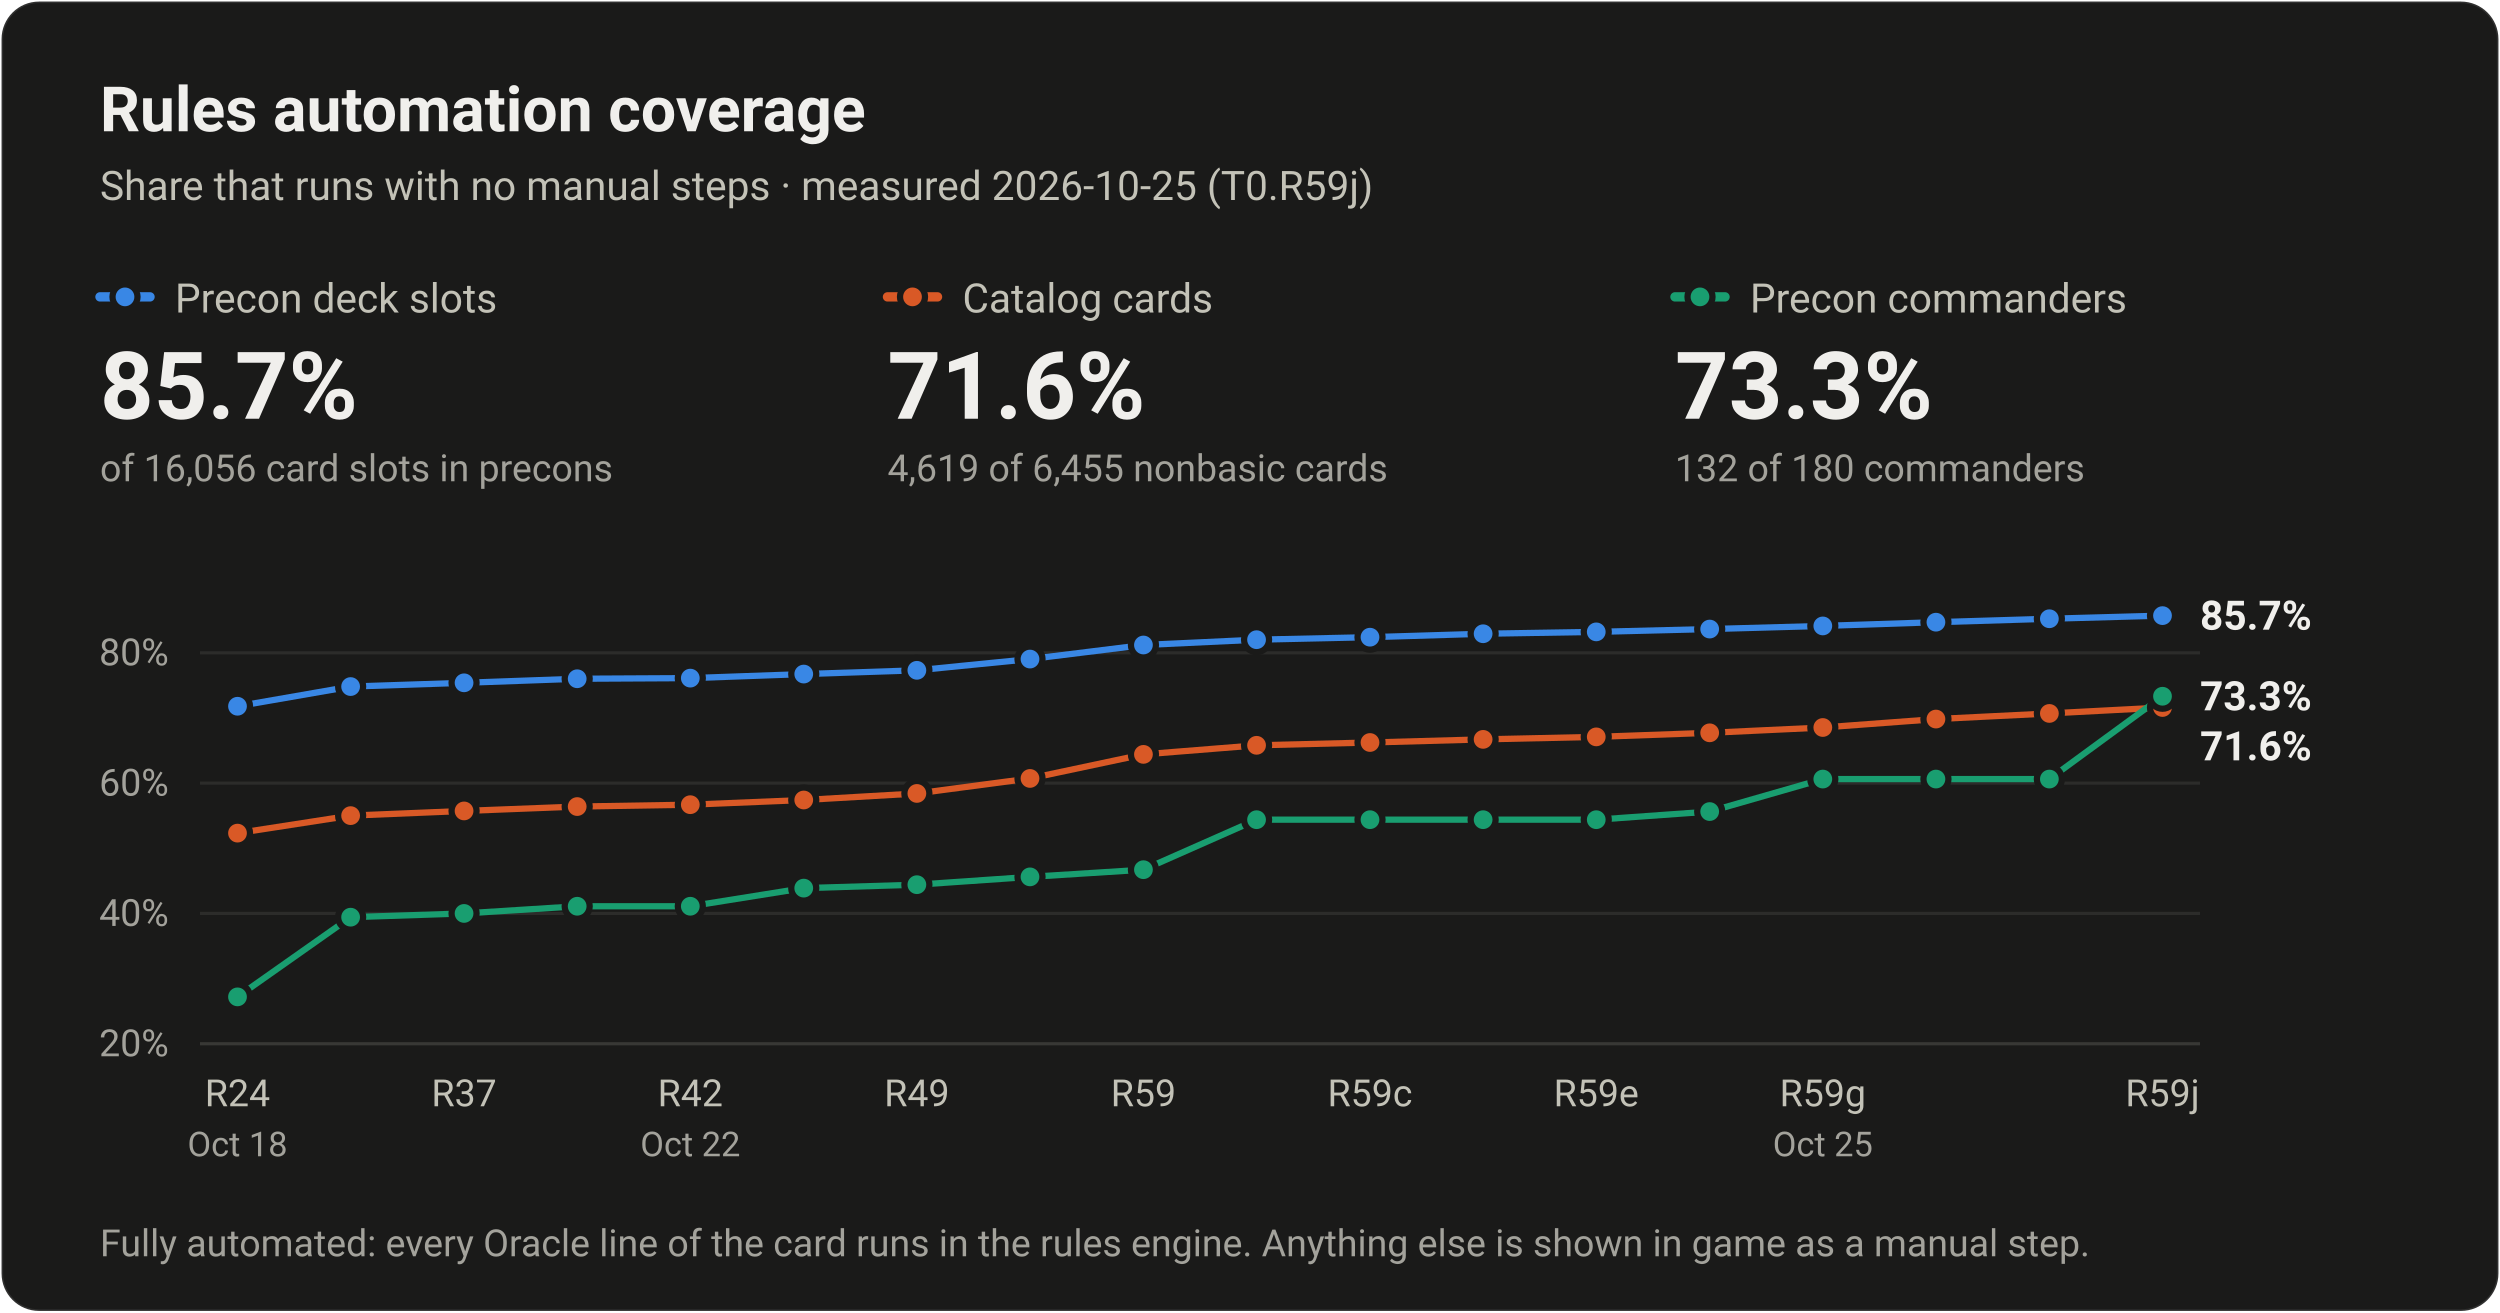
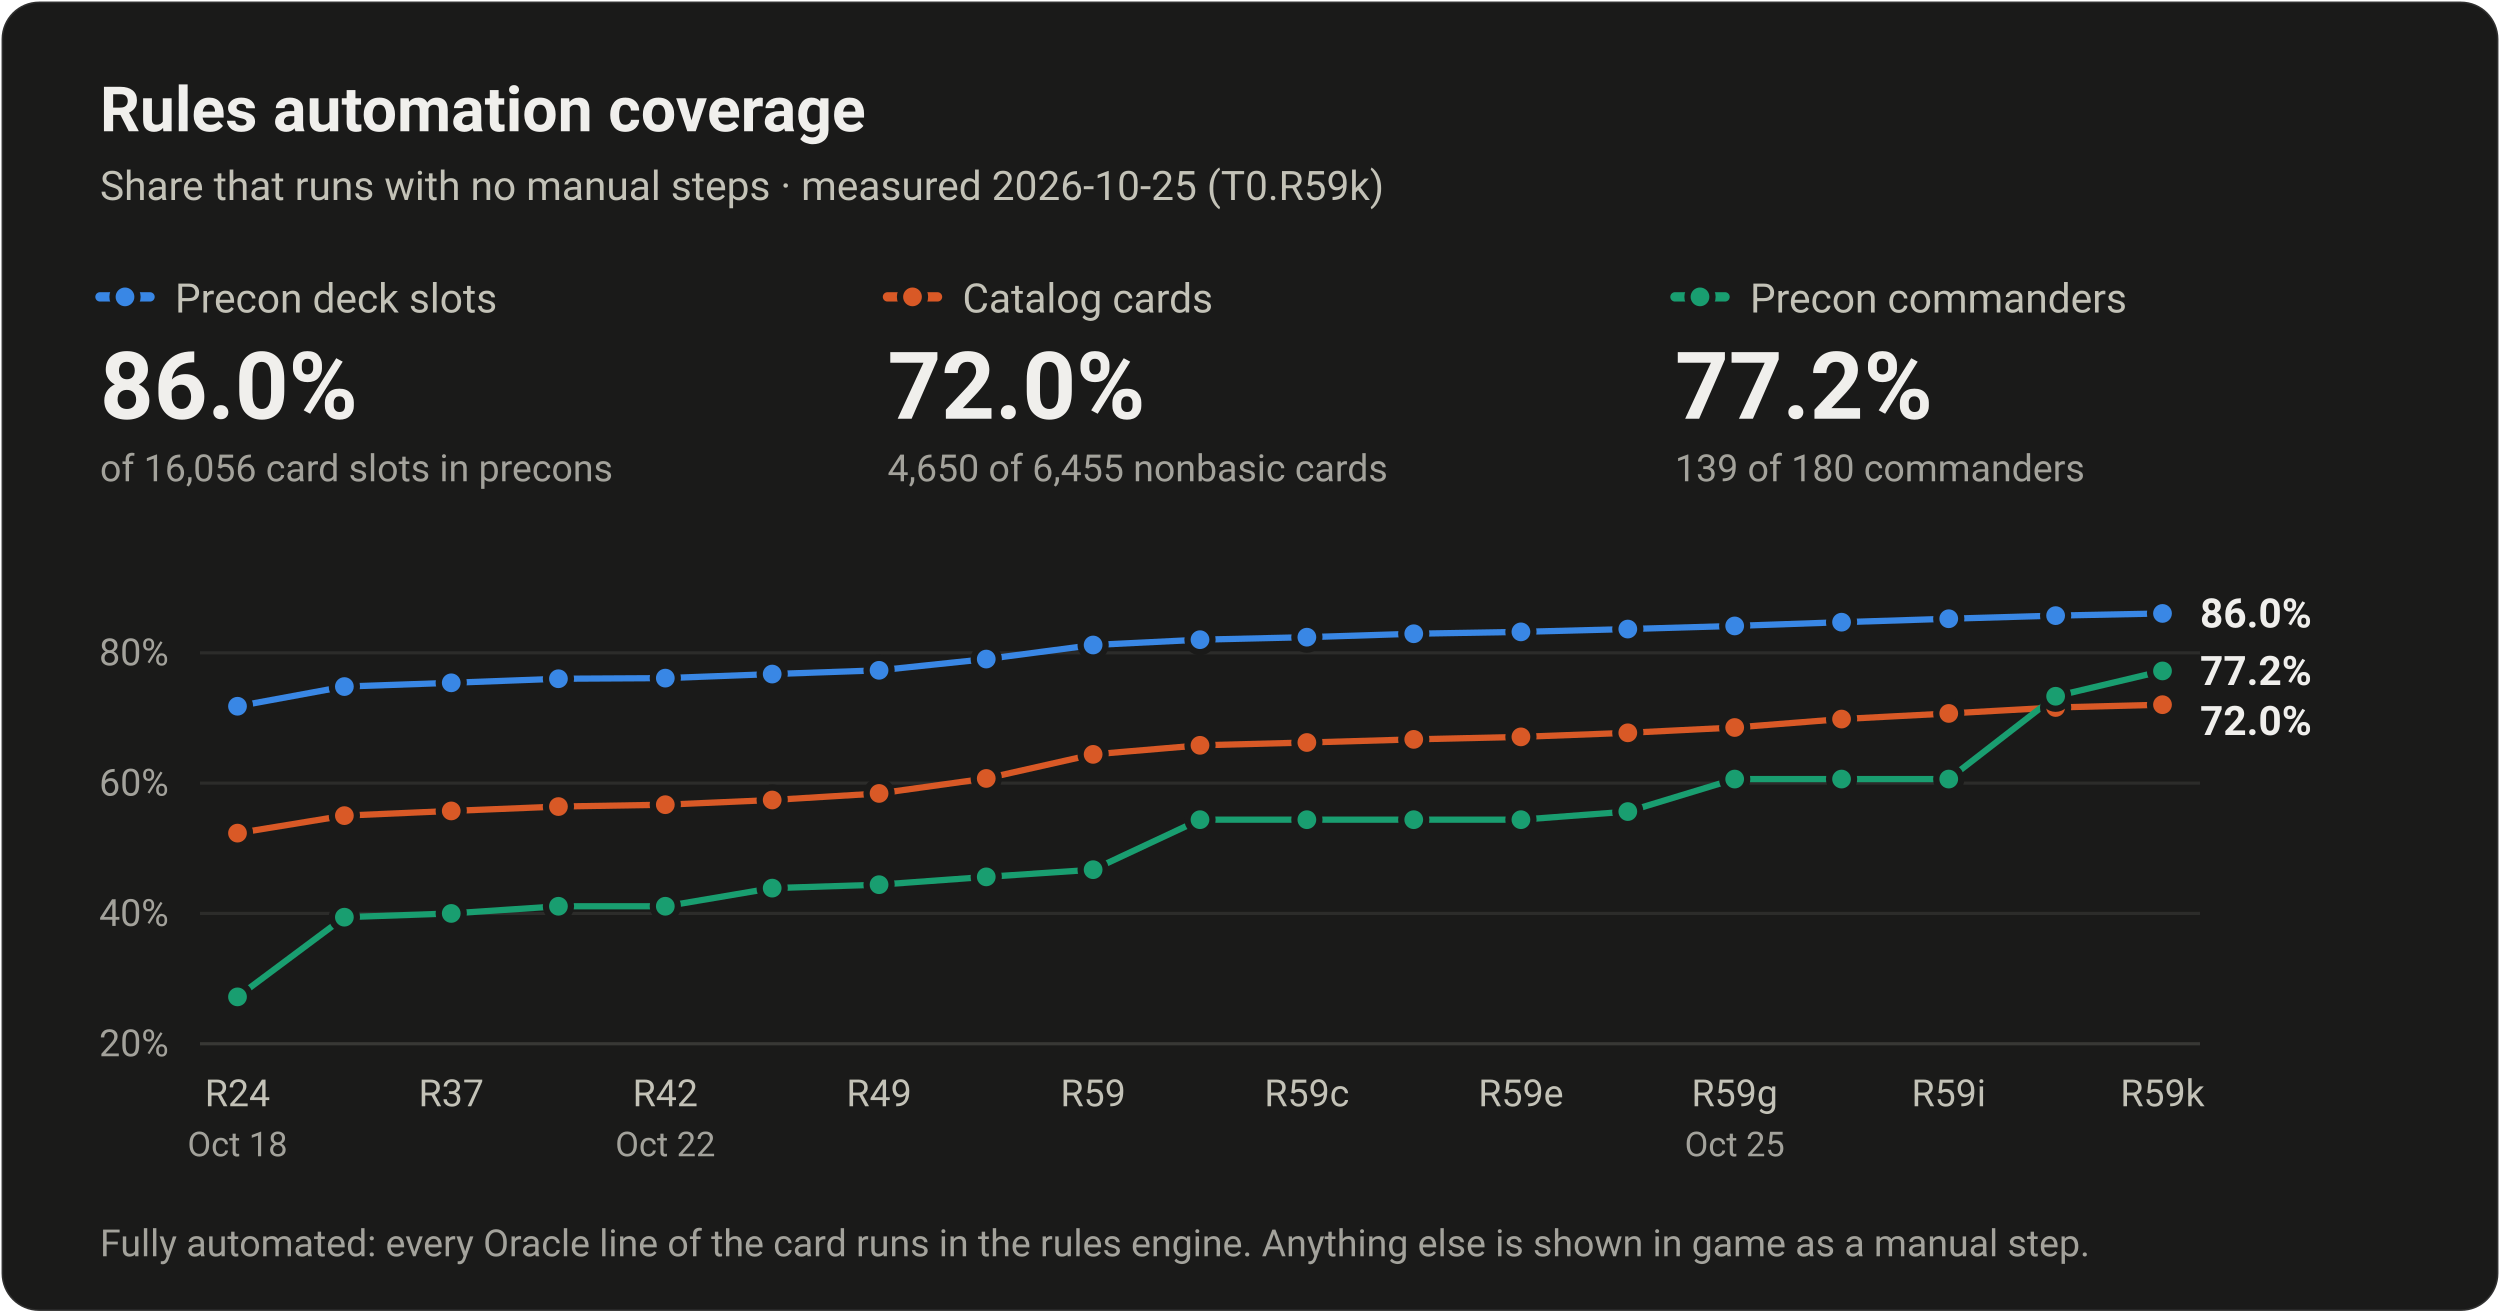
<svg xmlns="http://www.w3.org/2000/svg" viewBox="0 0 800 420" width="800" height="420" role="img" aria-labelledby="t d" font-family="system-ui, -apple-system, 'Segoe UI', Roboto, Helvetica, Arial, sans-serif">
  <rect x="0.5" y="0.5" width="799" height="419" rx="12" fill="#1a1a19" stroke="rgba(255,255,255,0.10)" />
  <text x="32" y="42" font-size="20" fill="#f0efec" font-weight="600">Rules automation coverage</text>
-   <text x="32" y="64" font-size="13" fill="#c3c2b7">Share that runs with no manual steps · measured 2026-10-25 (T0.R59j)</text>
+   <text x="32" y="64" font-size="13" fill="#c3c2b7">Share that runs with no manual steps · measured 2026-10-25 (T0.R59k)</text>
  <line x1="32" y1="95" x2="48" y2="95" stroke="#3987e5" stroke-width="3" stroke-linecap="round" />
  <circle cx="40" cy="95" r="4" fill="#3987e5" stroke="#1a1a19" stroke-width="2" />
  <text x="56" y="100" font-size="13" fill="#c3c2b7">Precon deck slots</text>
-   <text x="32" y="134" font-size="30" fill="#f0efec" font-weight="600">85.7%</text>
+   <text x="32" y="134" font-size="30" fill="#f0efec" font-weight="600">86.0%</text>
  <text x="32" y="154" font-size="12" fill="#a3a29b">of 16,056 card slots in precons</text>
  <line x1="284" y1="95" x2="300" y2="95" stroke="#d95926" stroke-width="3" stroke-linecap="round" />
  <circle cx="292" cy="95" r="4" fill="#d95926" stroke="#1a1a19" stroke-width="2" />
  <text x="308" y="100" font-size="13" fill="#c3c2b7">Catalog cards</text>
-   <text x="284" y="134" font-size="30" fill="#f0efec" font-weight="600">71.6%</text>
-   <text x="284" y="154" font-size="12" fill="#a3a29b">4,619 of 6,455 nonbasic cards</text>
+   <text x="284" y="134" font-size="30" fill="#f0efec" font-weight="600">72.0%</text>
+   <text x="284" y="154" font-size="12" fill="#a3a29b">4,650 of 6,455 nonbasic cards</text>
  <line x1="536" y1="95" x2="552" y2="95" stroke="#199e70" stroke-width="3" stroke-linecap="round" />
  <circle cx="544" cy="95" r="4" fill="#199e70" stroke="#1a1a19" stroke-width="2" />
  <text x="560" y="100" font-size="13" fill="#c3c2b7">Precon commanders</text>
-   <text x="536" y="134" font-size="30" fill="#f0efec" font-weight="600">73.3%</text>
-   <text x="536" y="154" font-size="12" fill="#a3a29b">132 of 180 commanders</text>
+   <text x="536" y="134" font-size="30" fill="#f0efec" font-weight="600">77.2%</text>
+   <text x="536" y="154" font-size="12" fill="#a3a29b">139 of 180 commanders</text>
  <text x="54" y="338" font-size="12" fill="#a3a29b" text-anchor="end">20%</text>
  <line x1="64" y1="292.3" x2="704" y2="292.3" stroke="#2c2c2a" stroke-width="1" />
  <text x="54" y="296.3" font-size="12" fill="#a3a29b" text-anchor="end">40%</text>
  <line x1="64" y1="250.6" x2="704" y2="250.6" stroke="#2c2c2a" stroke-width="1" />
  <text x="54" y="254.6" font-size="12" fill="#a3a29b" text-anchor="end">60%</text>
  <line x1="64" y1="208.9" x2="704" y2="208.9" stroke="#2c2c2a" stroke-width="1" />
  <text x="54" y="212.9" font-size="12" fill="#a3a29b" text-anchor="end">80%</text>
  <line x1="64" y1="334" x2="704" y2="334" stroke="#383835" stroke-width="1" />
  <text x="76" y="354" font-size="12" fill="#c3c2b7" text-anchor="middle">R24</text>
  <text x="76" y="370" font-size="11" fill="#a3a29b" text-anchor="middle">Oct 18</text>
-   <text x="148.5" y="354" font-size="12" fill="#c3c2b7" text-anchor="middle">R37</text>
-   <text x="220.9" y="354" font-size="12" fill="#c3c2b7" text-anchor="middle">R42</text>
-   <text x="220.9" y="370" font-size="11" fill="#a3a29b" text-anchor="middle">Oct 22</text>
-   <text x="293.4" y="354" font-size="12" fill="#c3c2b7" text-anchor="middle">R49</text>
-   <text x="365.9" y="354" font-size="12" fill="#c3c2b7" text-anchor="middle">R59</text>
-   <text x="438.4" y="354" font-size="12" fill="#c3c2b7" text-anchor="middle">R59c</text>
-   <text x="510.8" y="354" font-size="12" fill="#c3c2b7" text-anchor="middle">R59e</text>
-   <text x="583.3" y="354" font-size="12" fill="#c3c2b7" text-anchor="middle">R59g</text>
-   <text x="583.3" y="370" font-size="11" fill="#a3a29b" text-anchor="middle">Oct 25</text>
-   <text x="692" y="354" font-size="12" fill="#c3c2b7" text-anchor="middle">R59j</text>
-   <path d="M76 226 L112.2 219.7 L148.5 218.5 L184.7 217.2 L220.9 217 L257.2 215.7 L293.4 214.5 L329.6 210.9 L365.9 206.4 L402.1 204.7 L438.4 203.9 L474.6 202.8 L510.8 202.2 L547.1 201.3 L583.3 200.3 L619.5 199.1 L655.8 198 L692 197" fill="none" stroke="#3987e5" stroke-width="2" stroke-linejoin="round" stroke-linecap="round" />
-   <path d="M76 266.6 L112.2 261 L148.5 259.5 L184.7 258.1 L220.9 257.5 L257.2 256 L293.4 253.9 L329.6 249.1 L365.9 241.4 L402.1 238.5 L438.4 237.6 L474.6 236.6 L510.8 235.8 L547.1 234.5 L583.3 232.8 L619.5 230.1 L655.8 228.3 L692 226.4" fill="none" stroke="#d95926" stroke-width="2" stroke-linejoin="round" stroke-linecap="round" />
-   <path d="M76 319 L112.2 293.5 L148.5 292.3 L184.7 290 L220.9 290 L257.2 284.2 L293.4 283.1 L329.6 280.6 L365.9 278.3 L402.1 262.3 L438.4 262.3 L474.6 262.3 L510.8 262.3 L547.1 259.7 L583.3 249.3 L619.5 249.3 L655.8 249.3 L692 222.8" fill="none" stroke="#199e70" stroke-width="2" stroke-linejoin="round" stroke-linecap="round" />
+   <text x="144.4" y="354" font-size="12" fill="#c3c2b7" text-anchor="middle">R37</text>
+   <text x="212.9" y="354" font-size="12" fill="#c3c2b7" text-anchor="middle">R42</text>
+   <text x="212.9" y="370" font-size="11" fill="#a3a29b" text-anchor="middle">Oct 22</text>
+   <text x="281.3" y="354" font-size="12" fill="#c3c2b7" text-anchor="middle">R49</text>
+   <text x="349.8" y="354" font-size="12" fill="#c3c2b7" text-anchor="middle">R59</text>
+   <text x="418.2" y="354" font-size="12" fill="#c3c2b7" text-anchor="middle">R59c</text>
+   <text x="486.7" y="354" font-size="12" fill="#c3c2b7" text-anchor="middle">R59e</text>
+   <text x="555.1" y="354" font-size="12" fill="#c3c2b7" text-anchor="middle">R59g</text>
+   <text x="555.1" y="370" font-size="11" fill="#a3a29b" text-anchor="middle">Oct 25</text>
+   <text x="623.6" y="354" font-size="12" fill="#c3c2b7" text-anchor="middle">R59i</text>
+   <text x="692" y="354" font-size="12" fill="#c3c2b7" text-anchor="middle">R59k</text>
+   <path d="M76 226 L110.2 219.7 L144.4 218.5 L178.7 217.2 L212.9 217 L247.1 215.7 L281.3 214.5 L315.6 210.9 L349.8 206.4 L384 204.7 L418.2 203.9 L452.4 202.8 L486.7 202.2 L520.9 201.3 L555.1 200.3 L589.3 199.1 L623.6 198 L657.8 197 L692 196.3" fill="none" stroke="#3987e5" stroke-width="2" stroke-linejoin="round" stroke-linecap="round" />
+   <path d="M76 266.6 L110.2 261 L144.4 259.5 L178.7 258.1 L212.9 257.5 L247.1 256 L281.3 253.9 L315.6 249.1 L349.8 241.4 L384 238.5 L418.2 237.6 L452.4 236.6 L486.7 235.8 L520.9 234.5 L555.1 232.8 L589.3 230.1 L623.6 228.3 L657.8 226.4 L692 225.5" fill="none" stroke="#d95926" stroke-width="2" stroke-linejoin="round" stroke-linecap="round" />
+   <path d="M76 319 L110.2 293.5 L144.4 292.3 L178.7 290 L212.9 290 L247.1 284.2 L281.3 283.1 L315.6 280.6 L349.8 278.3 L384 262.3 L418.2 262.3 L452.4 262.3 L486.7 262.3 L520.9 259.7 L555.1 249.3 L589.3 249.3 L623.6 249.3 L657.8 222.8 L692 214.7" fill="none" stroke="#199e70" stroke-width="2" stroke-linejoin="round" stroke-linecap="round" />
  <circle cx="76" cy="226" r="4" fill="#3987e5" stroke="#1a1a19" stroke-width="2" />
-   <circle cx="112.2" cy="219.7" r="4" fill="#3987e5" stroke="#1a1a19" stroke-width="2" />
-   <circle cx="148.5" cy="218.5" r="4" fill="#3987e5" stroke="#1a1a19" stroke-width="2" />
-   <circle cx="184.7" cy="217.2" r="4" fill="#3987e5" stroke="#1a1a19" stroke-width="2" />
-   <circle cx="220.9" cy="217" r="4" fill="#3987e5" stroke="#1a1a19" stroke-width="2" />
-   <circle cx="257.2" cy="215.7" r="4" fill="#3987e5" stroke="#1a1a19" stroke-width="2" />
-   <circle cx="293.4" cy="214.5" r="4" fill="#3987e5" stroke="#1a1a19" stroke-width="2" />
-   <circle cx="329.6" cy="210.9" r="4" fill="#3987e5" stroke="#1a1a19" stroke-width="2" />
-   <circle cx="365.9" cy="206.4" r="4" fill="#3987e5" stroke="#1a1a19" stroke-width="2" />
-   <circle cx="402.1" cy="204.7" r="4" fill="#3987e5" stroke="#1a1a19" stroke-width="2" />
-   <circle cx="438.4" cy="203.9" r="4" fill="#3987e5" stroke="#1a1a19" stroke-width="2" />
-   <circle cx="474.6" cy="202.8" r="4" fill="#3987e5" stroke="#1a1a19" stroke-width="2" />
-   <circle cx="510.8" cy="202.2" r="4" fill="#3987e5" stroke="#1a1a19" stroke-width="2" />
-   <circle cx="547.1" cy="201.3" r="4" fill="#3987e5" stroke="#1a1a19" stroke-width="2" />
-   <circle cx="583.3" cy="200.3" r="4" fill="#3987e5" stroke="#1a1a19" stroke-width="2" />
-   <circle cx="619.5" cy="199.1" r="4" fill="#3987e5" stroke="#1a1a19" stroke-width="2" />
-   <circle cx="655.8" cy="198" r="4" fill="#3987e5" stroke="#1a1a19" stroke-width="2" />
-   <circle cx="692" cy="197" r="4" fill="#3987e5" stroke="#1a1a19" stroke-width="2" />
+   <circle cx="110.2" cy="219.7" r="4" fill="#3987e5" stroke="#1a1a19" stroke-width="2" />
+   <circle cx="144.4" cy="218.5" r="4" fill="#3987e5" stroke="#1a1a19" stroke-width="2" />
+   <circle cx="178.7" cy="217.2" r="4" fill="#3987e5" stroke="#1a1a19" stroke-width="2" />
+   <circle cx="212.9" cy="217" r="4" fill="#3987e5" stroke="#1a1a19" stroke-width="2" />
+   <circle cx="247.1" cy="215.7" r="4" fill="#3987e5" stroke="#1a1a19" stroke-width="2" />
+   <circle cx="281.3" cy="214.5" r="4" fill="#3987e5" stroke="#1a1a19" stroke-width="2" />
+   <circle cx="315.6" cy="210.9" r="4" fill="#3987e5" stroke="#1a1a19" stroke-width="2" />
+   <circle cx="349.8" cy="206.4" r="4" fill="#3987e5" stroke="#1a1a19" stroke-width="2" />
+   <circle cx="384" cy="204.7" r="4" fill="#3987e5" stroke="#1a1a19" stroke-width="2" />
+   <circle cx="418.2" cy="203.9" r="4" fill="#3987e5" stroke="#1a1a19" stroke-width="2" />
+   <circle cx="452.4" cy="202.8" r="4" fill="#3987e5" stroke="#1a1a19" stroke-width="2" />
+   <circle cx="486.7" cy="202.2" r="4" fill="#3987e5" stroke="#1a1a19" stroke-width="2" />
+   <circle cx="520.9" cy="201.3" r="4" fill="#3987e5" stroke="#1a1a19" stroke-width="2" />
+   <circle cx="555.1" cy="200.3" r="4" fill="#3987e5" stroke="#1a1a19" stroke-width="2" />
+   <circle cx="589.3" cy="199.1" r="4" fill="#3987e5" stroke="#1a1a19" stroke-width="2" />
+   <circle cx="623.6" cy="198" r="4" fill="#3987e5" stroke="#1a1a19" stroke-width="2" />
+   <circle cx="657.8" cy="197" r="4" fill="#3987e5" stroke="#1a1a19" stroke-width="2" />
+   <circle cx="692" cy="196.3" r="4" fill="#3987e5" stroke="#1a1a19" stroke-width="2" />
  <circle cx="76" cy="266.6" r="4" fill="#d95926" stroke="#1a1a19" stroke-width="2" />
-   <circle cx="112.2" cy="261" r="4" fill="#d95926" stroke="#1a1a19" stroke-width="2" />
-   <circle cx="148.5" cy="259.5" r="4" fill="#d95926" stroke="#1a1a19" stroke-width="2" />
-   <circle cx="184.7" cy="258.1" r="4" fill="#d95926" stroke="#1a1a19" stroke-width="2" />
-   <circle cx="220.9" cy="257.5" r="4" fill="#d95926" stroke="#1a1a19" stroke-width="2" />
-   <circle cx="257.2" cy="256" r="4" fill="#d95926" stroke="#1a1a19" stroke-width="2" />
-   <circle cx="293.4" cy="253.9" r="4" fill="#d95926" stroke="#1a1a19" stroke-width="2" />
-   <circle cx="329.6" cy="249.1" r="4" fill="#d95926" stroke="#1a1a19" stroke-width="2" />
-   <circle cx="365.9" cy="241.4" r="4" fill="#d95926" stroke="#1a1a19" stroke-width="2" />
-   <circle cx="402.1" cy="238.5" r="4" fill="#d95926" stroke="#1a1a19" stroke-width="2" />
-   <circle cx="438.4" cy="237.6" r="4" fill="#d95926" stroke="#1a1a19" stroke-width="2" />
-   <circle cx="474.6" cy="236.6" r="4" fill="#d95926" stroke="#1a1a19" stroke-width="2" />
-   <circle cx="510.8" cy="235.8" r="4" fill="#d95926" stroke="#1a1a19" stroke-width="2" />
-   <circle cx="547.1" cy="234.5" r="4" fill="#d95926" stroke="#1a1a19" stroke-width="2" />
-   <circle cx="583.3" cy="232.8" r="4" fill="#d95926" stroke="#1a1a19" stroke-width="2" />
-   <circle cx="619.5" cy="230.1" r="4" fill="#d95926" stroke="#1a1a19" stroke-width="2" />
-   <circle cx="655.8" cy="228.3" r="4" fill="#d95926" stroke="#1a1a19" stroke-width="2" />
-   <circle cx="692" cy="226.4" r="4" fill="#d95926" stroke="#1a1a19" stroke-width="2" />
+   <circle cx="110.2" cy="261" r="4" fill="#d95926" stroke="#1a1a19" stroke-width="2" />
+   <circle cx="144.4" cy="259.5" r="4" fill="#d95926" stroke="#1a1a19" stroke-width="2" />
+   <circle cx="178.7" cy="258.1" r="4" fill="#d95926" stroke="#1a1a19" stroke-width="2" />
+   <circle cx="212.9" cy="257.5" r="4" fill="#d95926" stroke="#1a1a19" stroke-width="2" />
+   <circle cx="247.1" cy="256" r="4" fill="#d95926" stroke="#1a1a19" stroke-width="2" />
+   <circle cx="281.3" cy="253.9" r="4" fill="#d95926" stroke="#1a1a19" stroke-width="2" />
+   <circle cx="315.6" cy="249.1" r="4" fill="#d95926" stroke="#1a1a19" stroke-width="2" />
+   <circle cx="349.8" cy="241.4" r="4" fill="#d95926" stroke="#1a1a19" stroke-width="2" />
+   <circle cx="384" cy="238.5" r="4" fill="#d95926" stroke="#1a1a19" stroke-width="2" />
+   <circle cx="418.2" cy="237.6" r="4" fill="#d95926" stroke="#1a1a19" stroke-width="2" />
+   <circle cx="452.4" cy="236.6" r="4" fill="#d95926" stroke="#1a1a19" stroke-width="2" />
+   <circle cx="486.7" cy="235.8" r="4" fill="#d95926" stroke="#1a1a19" stroke-width="2" />
+   <circle cx="520.9" cy="234.5" r="4" fill="#d95926" stroke="#1a1a19" stroke-width="2" />
+   <circle cx="555.1" cy="232.8" r="4" fill="#d95926" stroke="#1a1a19" stroke-width="2" />
+   <circle cx="589.3" cy="230.1" r="4" fill="#d95926" stroke="#1a1a19" stroke-width="2" />
+   <circle cx="623.6" cy="228.3" r="4" fill="#d95926" stroke="#1a1a19" stroke-width="2" />
+   <circle cx="657.8" cy="226.4" r="4" fill="#d95926" stroke="#1a1a19" stroke-width="2" />
+   <circle cx="692" cy="225.5" r="4" fill="#d95926" stroke="#1a1a19" stroke-width="2" />
  <circle cx="76" cy="319" r="4" fill="#199e70" stroke="#1a1a19" stroke-width="2" />
-   <circle cx="112.2" cy="293.5" r="4" fill="#199e70" stroke="#1a1a19" stroke-width="2" />
-   <circle cx="148.5" cy="292.3" r="4" fill="#199e70" stroke="#1a1a19" stroke-width="2" />
-   <circle cx="184.7" cy="290" r="4" fill="#199e70" stroke="#1a1a19" stroke-width="2" />
-   <circle cx="220.9" cy="290" r="4" fill="#199e70" stroke="#1a1a19" stroke-width="2" />
-   <circle cx="257.2" cy="284.2" r="4" fill="#199e70" stroke="#1a1a19" stroke-width="2" />
-   <circle cx="293.4" cy="283.1" r="4" fill="#199e70" stroke="#1a1a19" stroke-width="2" />
-   <circle cx="329.6" cy="280.6" r="4" fill="#199e70" stroke="#1a1a19" stroke-width="2" />
-   <circle cx="365.9" cy="278.3" r="4" fill="#199e70" stroke="#1a1a19" stroke-width="2" />
-   <circle cx="402.1" cy="262.3" r="4" fill="#199e70" stroke="#1a1a19" stroke-width="2" />
-   <circle cx="438.4" cy="262.3" r="4" fill="#199e70" stroke="#1a1a19" stroke-width="2" />
-   <circle cx="474.6" cy="262.3" r="4" fill="#199e70" stroke="#1a1a19" stroke-width="2" />
-   <circle cx="510.8" cy="262.3" r="4" fill="#199e70" stroke="#1a1a19" stroke-width="2" />
-   <circle cx="547.1" cy="259.7" r="4" fill="#199e70" stroke="#1a1a19" stroke-width="2" />
-   <circle cx="583.3" cy="249.3" r="4" fill="#199e70" stroke="#1a1a19" stroke-width="2" />
-   <circle cx="619.5" cy="249.3" r="4" fill="#199e70" stroke="#1a1a19" stroke-width="2" />
-   <circle cx="655.8" cy="249.3" r="4" fill="#199e70" stroke="#1a1a19" stroke-width="2" />
-   <circle cx="692" cy="222.8" r="4" fill="#199e70" stroke="#1a1a19" stroke-width="2" />
-   <text x="704" y="201.5" font-size="13" fill="#f0efec" font-weight="600">85.7%</text>
-   <text x="704" y="227.3" font-size="13" fill="#f0efec" font-weight="600">73.3%</text>
-   <text x="704" y="243.3" font-size="13" fill="#f0efec" font-weight="600">71.6%</text>
+   <circle cx="110.2" cy="293.5" r="4" fill="#199e70" stroke="#1a1a19" stroke-width="2" />
+   <circle cx="144.4" cy="292.3" r="4" fill="#199e70" stroke="#1a1a19" stroke-width="2" />
+   <circle cx="178.7" cy="290" r="4" fill="#199e70" stroke="#1a1a19" stroke-width="2" />
+   <circle cx="212.9" cy="290" r="4" fill="#199e70" stroke="#1a1a19" stroke-width="2" />
+   <circle cx="247.1" cy="284.2" r="4" fill="#199e70" stroke="#1a1a19" stroke-width="2" />
+   <circle cx="281.3" cy="283.1" r="4" fill="#199e70" stroke="#1a1a19" stroke-width="2" />
+   <circle cx="315.6" cy="280.6" r="4" fill="#199e70" stroke="#1a1a19" stroke-width="2" />
+   <circle cx="349.8" cy="278.3" r="4" fill="#199e70" stroke="#1a1a19" stroke-width="2" />
+   <circle cx="384" cy="262.3" r="4" fill="#199e70" stroke="#1a1a19" stroke-width="2" />
+   <circle cx="418.2" cy="262.3" r="4" fill="#199e70" stroke="#1a1a19" stroke-width="2" />
+   <circle cx="452.4" cy="262.3" r="4" fill="#199e70" stroke="#1a1a19" stroke-width="2" />
+   <circle cx="486.7" cy="262.3" r="4" fill="#199e70" stroke="#1a1a19" stroke-width="2" />
+   <circle cx="520.9" cy="259.7" r="4" fill="#199e70" stroke="#1a1a19" stroke-width="2" />
+   <circle cx="555.1" cy="249.3" r="4" fill="#199e70" stroke="#1a1a19" stroke-width="2" />
+   <circle cx="589.3" cy="249.3" r="4" fill="#199e70" stroke="#1a1a19" stroke-width="2" />
+   <circle cx="623.6" cy="249.3" r="4" fill="#199e70" stroke="#1a1a19" stroke-width="2" />
+   <circle cx="657.8" cy="222.8" r="4" fill="#199e70" stroke="#1a1a19" stroke-width="2" />
+   <circle cx="692" cy="214.7" r="4" fill="#199e70" stroke="#1a1a19" stroke-width="2" />
+   <text x="704" y="200.8" font-size="13" fill="#f0efec" font-weight="600">86.0%</text>
+   <text x="704" y="219.2" font-size="13" fill="#f0efec" font-weight="600">77.2%</text>
+   <text x="704" y="235.2" font-size="13" fill="#f0efec" font-weight="600">72.0%</text>
  <text x="32" y="402" font-size="12" fill="#a3a29b">Fully automated: every Oracle line of the card runs in the rules engine. Anything else is shown in game as a manual step.</text>
</svg>
